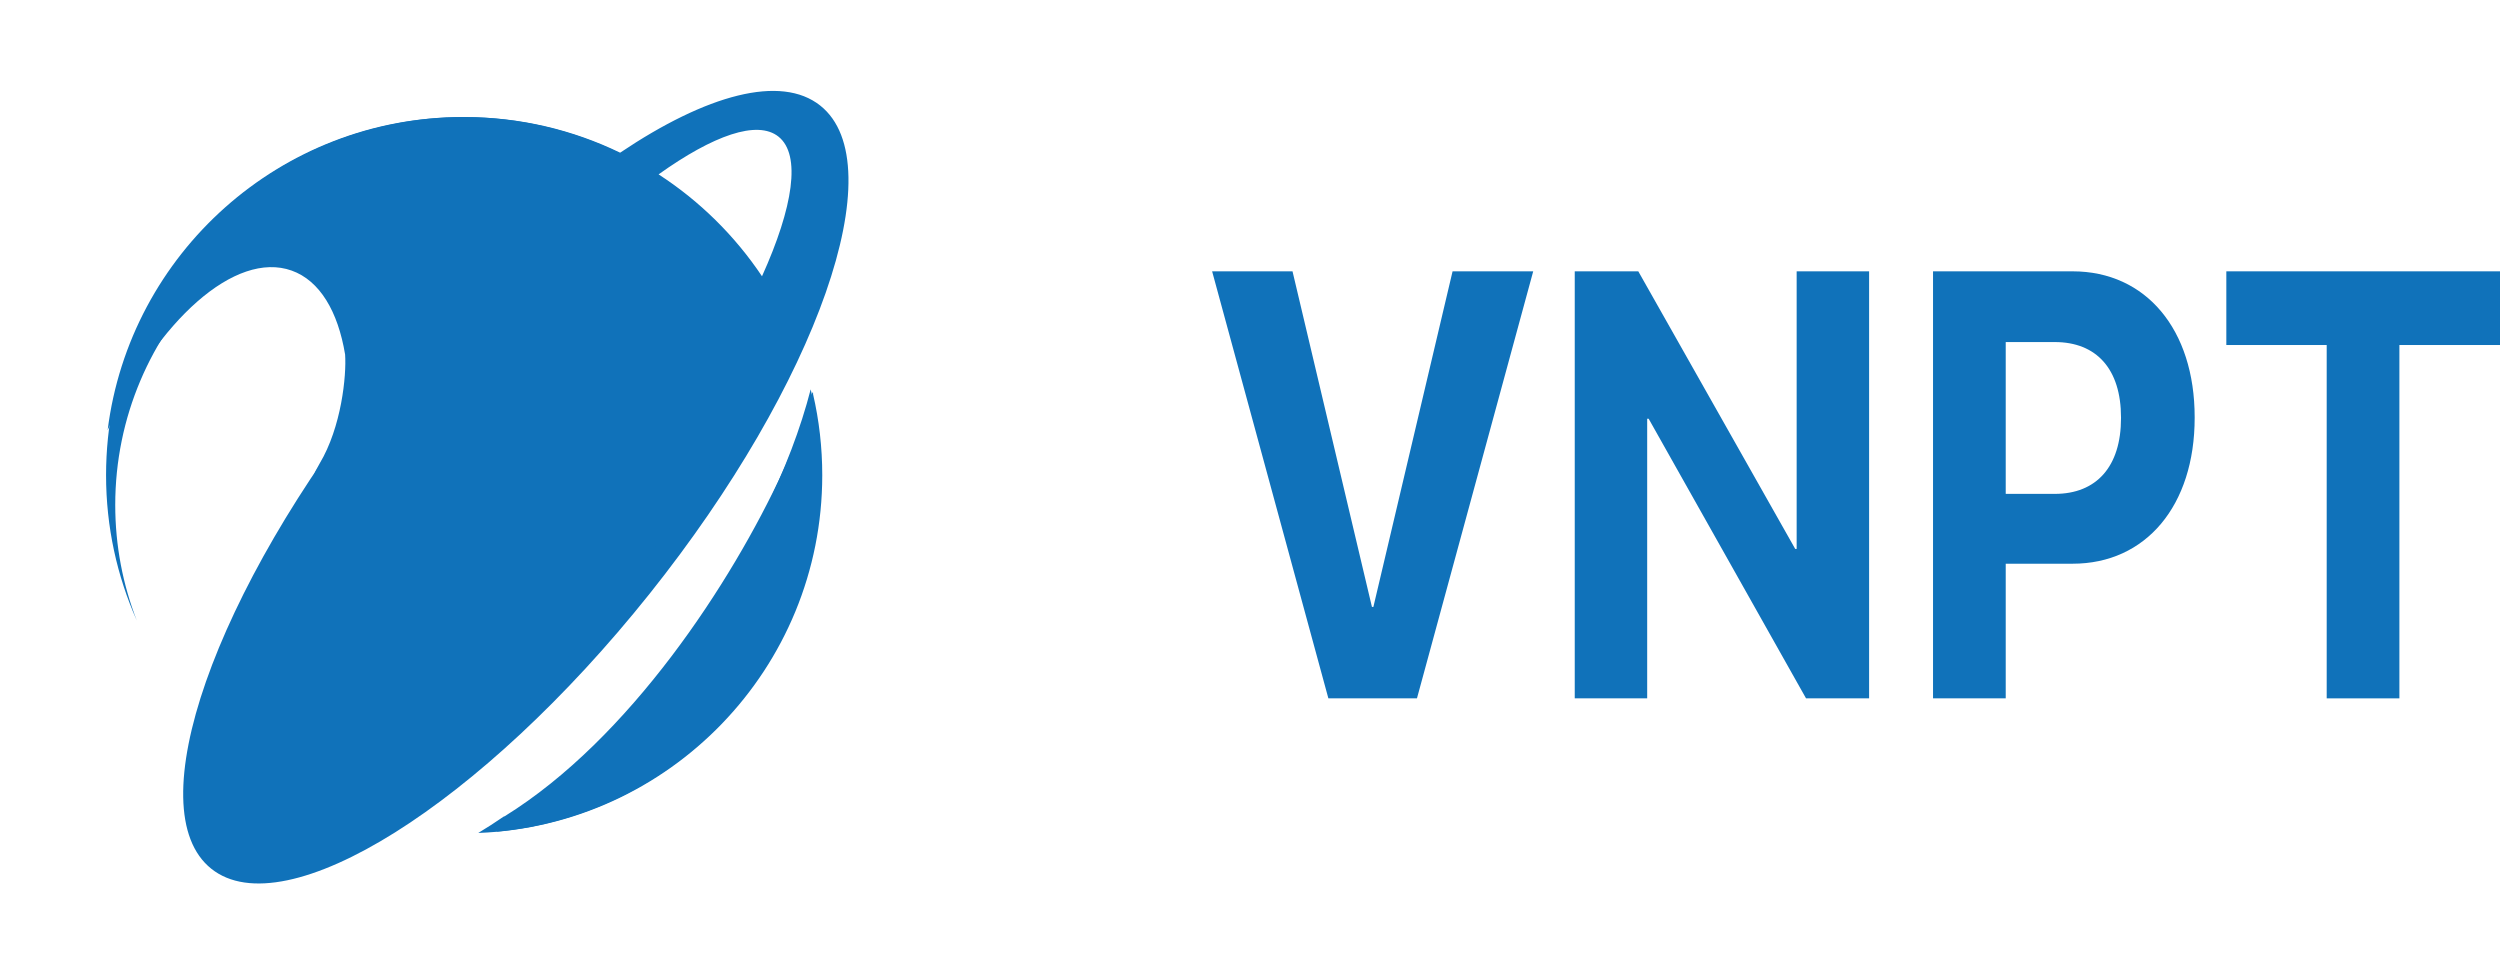
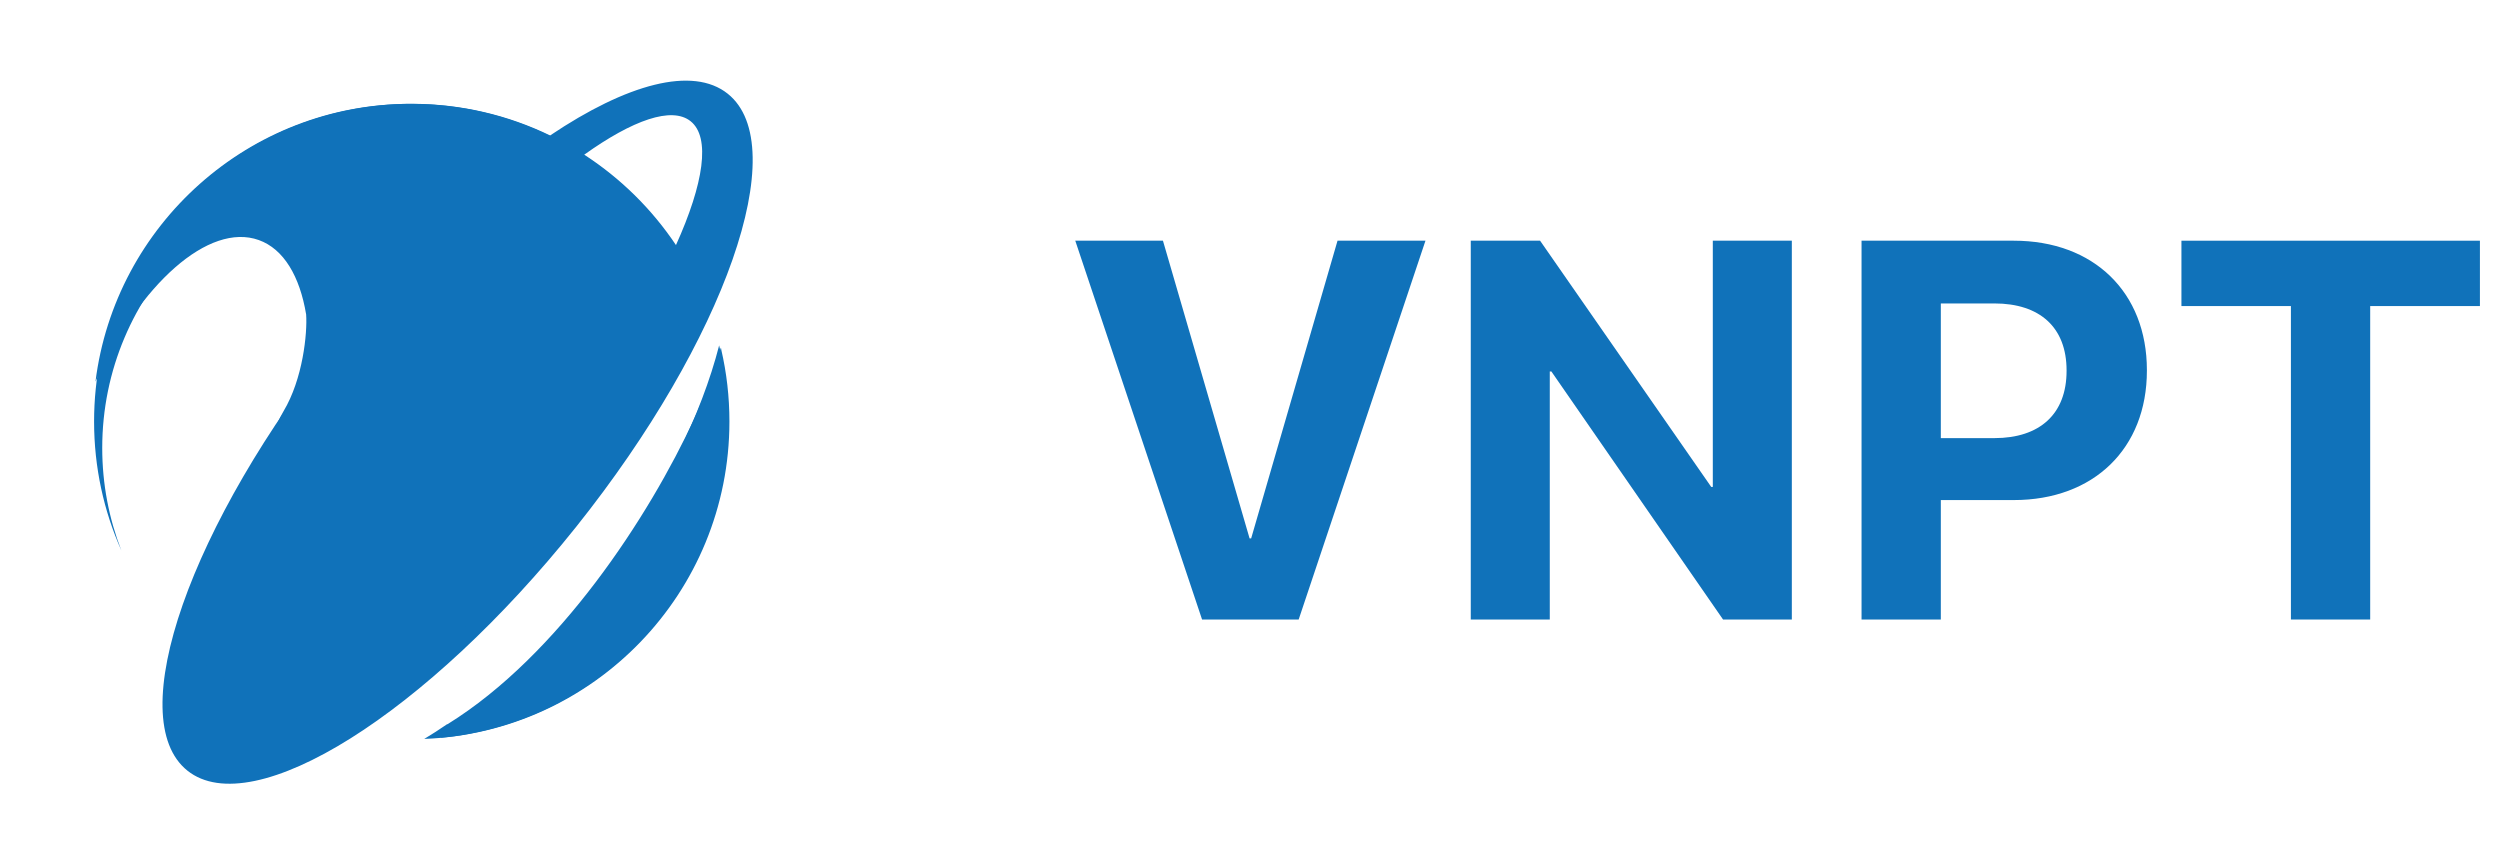
- <svg xmlns="http://www.w3.org/2000/svg" width="165" height="64" viewBox="0 0 165 64" fill="none">
+ <svg xmlns="http://www.w3.org/2000/svg" width="186" height="64" viewBox="0 0 186 64" fill="none">
  <path fill-rule="evenodd" clip-rule="evenodd" d="M13.947 57.338C18.819 61.226 31.767 53.104 42.867 39.196C53.968 25.288 59.016 10.861 54.143 6.973C51.539 4.894 46.629 6.246 40.928 10.078C37.816 8.571 34.324 7.725 30.635 7.725C17.582 7.725 7 18.307 7 31.36C7 34.777 7.725 38.025 9.03 40.958C8.111 38.593 7.606 36.02 7.606 33.329C7.606 21.699 17.035 12.27 28.665 12.27C31.326 12.27 33.871 12.764 36.215 13.664C32.581 16.738 28.805 20.625 25.223 25.114C14.123 39.022 9.074 53.449 13.947 57.338ZM30.041 24.858C33.087 21.042 36.216 17.699 39.13 15.05C42.653 17.072 45.535 20.081 47.399 23.701C45.579 26.749 43.303 30.035 40.666 33.338C31.815 44.429 22.261 51.521 19.327 49.179C16.393 46.837 21.19 35.949 30.041 24.858ZM43.467 11.509C46.174 13.263 48.5 15.555 50.292 18.234C52.356 13.665 52.884 10.219 51.38 9.018C49.981 7.902 47.08 8.929 43.467 11.509ZM33.255 53.887C32.687 54.277 32.122 54.641 31.564 54.976C44.186 54.488 54.269 44.102 54.269 31.36C54.269 29.523 54.06 27.735 53.663 26.019V25.906C53.658 25.923 53.654 25.94 53.649 25.957C53.642 25.926 53.634 25.895 53.627 25.864C53.132 27.545 52.476 29.308 51.667 31.116C48.292 38.426 41.571 48.751 33.304 53.876C33.288 53.879 33.272 53.883 33.255 53.887Z" fill="#1072BA" />
  <path fill-rule="evenodd" clip-rule="evenodd" d="M40.236 40.124C35.442 46.131 30.366 51.104 25.799 54.516C21.169 53.571 17.032 51.271 13.819 48.05C16.406 45.87 18.938 42.133 20.727 37.53C19.784 35.938 19.695 32.928 21.09 30.603C22.54 28.185 22.873 24.784 22.777 23.397C22.306 20.56 21.113 18.524 19.252 17.859C15.537 16.532 10.415 21.118 7.104 28.39C8.565 16.739 18.506 7.725 30.553 7.725C39.91 7.725 47.997 13.163 51.827 21.05C49.616 26.639 45.595 33.409 40.236 40.124ZM54.188 31.36C54.188 43.666 44.783 53.775 32.769 54.892C36.9 52.064 41.248 47.804 45.105 42.525C49.32 36.756 52.197 30.799 53.505 25.697C53.952 27.512 54.188 29.408 54.188 31.36Z" fill="#1072BA" />
-   <path d="M153.562 46.092V22.771H146.938V17.908H165V22.771H158.36V46.092H153.562Z" fill="#1072BA" />
-   <path d="M127.58 46.092V17.908H136.794C141.623 17.908 144.848 21.736 144.848 27.537V27.576C144.848 33.377 141.623 37.205 136.794 37.205H132.378V46.092H127.58ZM135.618 22.576H132.378V32.596H135.618C138.366 32.596 139.987 30.799 139.987 27.596V27.557C139.987 24.354 138.366 22.576 135.618 22.576Z" fill="#1072BA" />
-   <path d="M103.933 46.092V17.908H108.127L118.484 36.228H118.579V17.908H123.361V46.092H119.199L108.81 27.635H108.714V46.092H103.933Z" fill="#1072BA" />
-   <path d="M87.673 46.092L80 17.908H85.306L90.548 40.057H90.643L95.87 17.908H101.192L93.519 46.092H87.673Z" fill="#1072BA" />
+   <path d="M170.444 46.092V22.771H162.299V17.908H184.506V22.771H176.342V46.092H170.444Z" fill="#1072BA" />
+   <path d="M138.499 46.092V17.908H149.827C155.765 17.908 159.729 21.736 159.729 27.537V27.576C159.729 33.377 155.765 37.205 149.827 37.205H144.397V46.092H138.499ZM148.382 22.576H144.397V32.596H148.382C151.761 32.596 153.753 30.799 153.753 27.596V27.557C153.753 24.354 151.761 22.576 148.382 22.576Z" fill="#1072BA" />
+   <path d="M109.425 46.092V17.908H114.582L127.316 36.228H127.433V17.908H133.312V46.092H128.195L115.421 27.635H115.304V46.092H109.425Z" fill="#1072BA" />
+   <path d="M89.434 46.092L80 17.908H86.523L92.969 40.057H93.086L99.512 17.908H106.055L96.621 46.092H89.434Z" fill="#1072BA" />
</svg>
